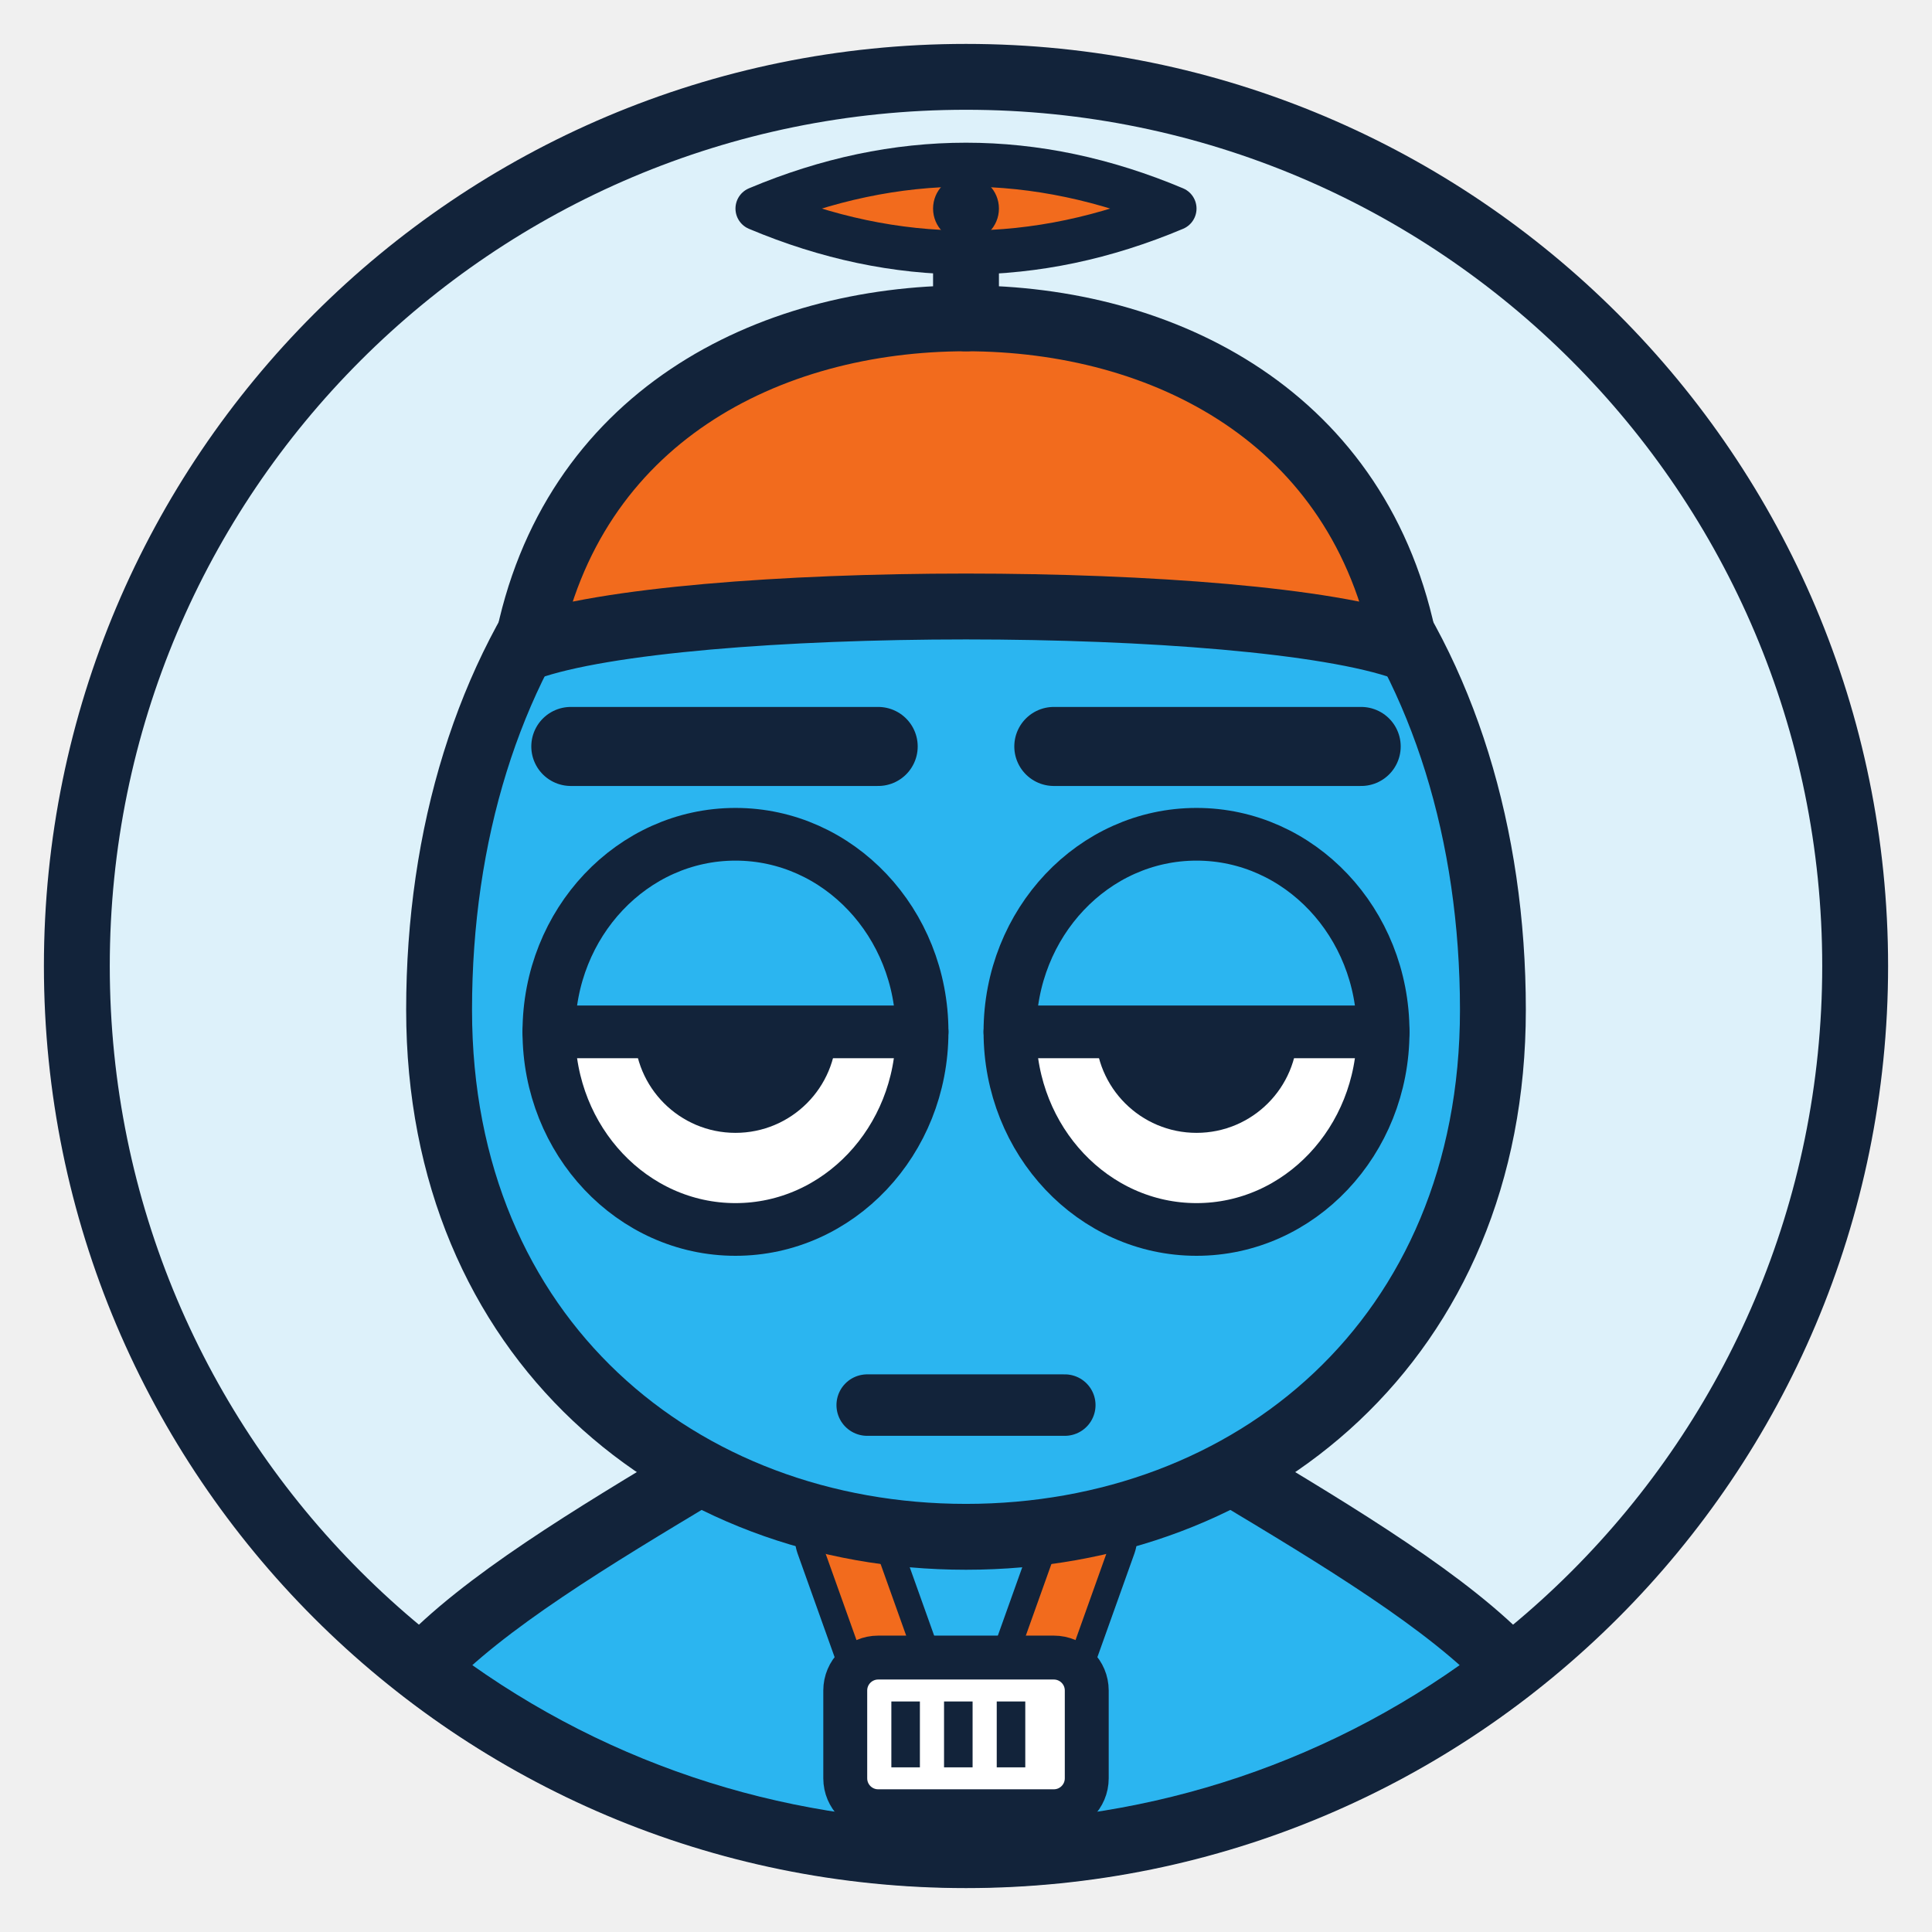
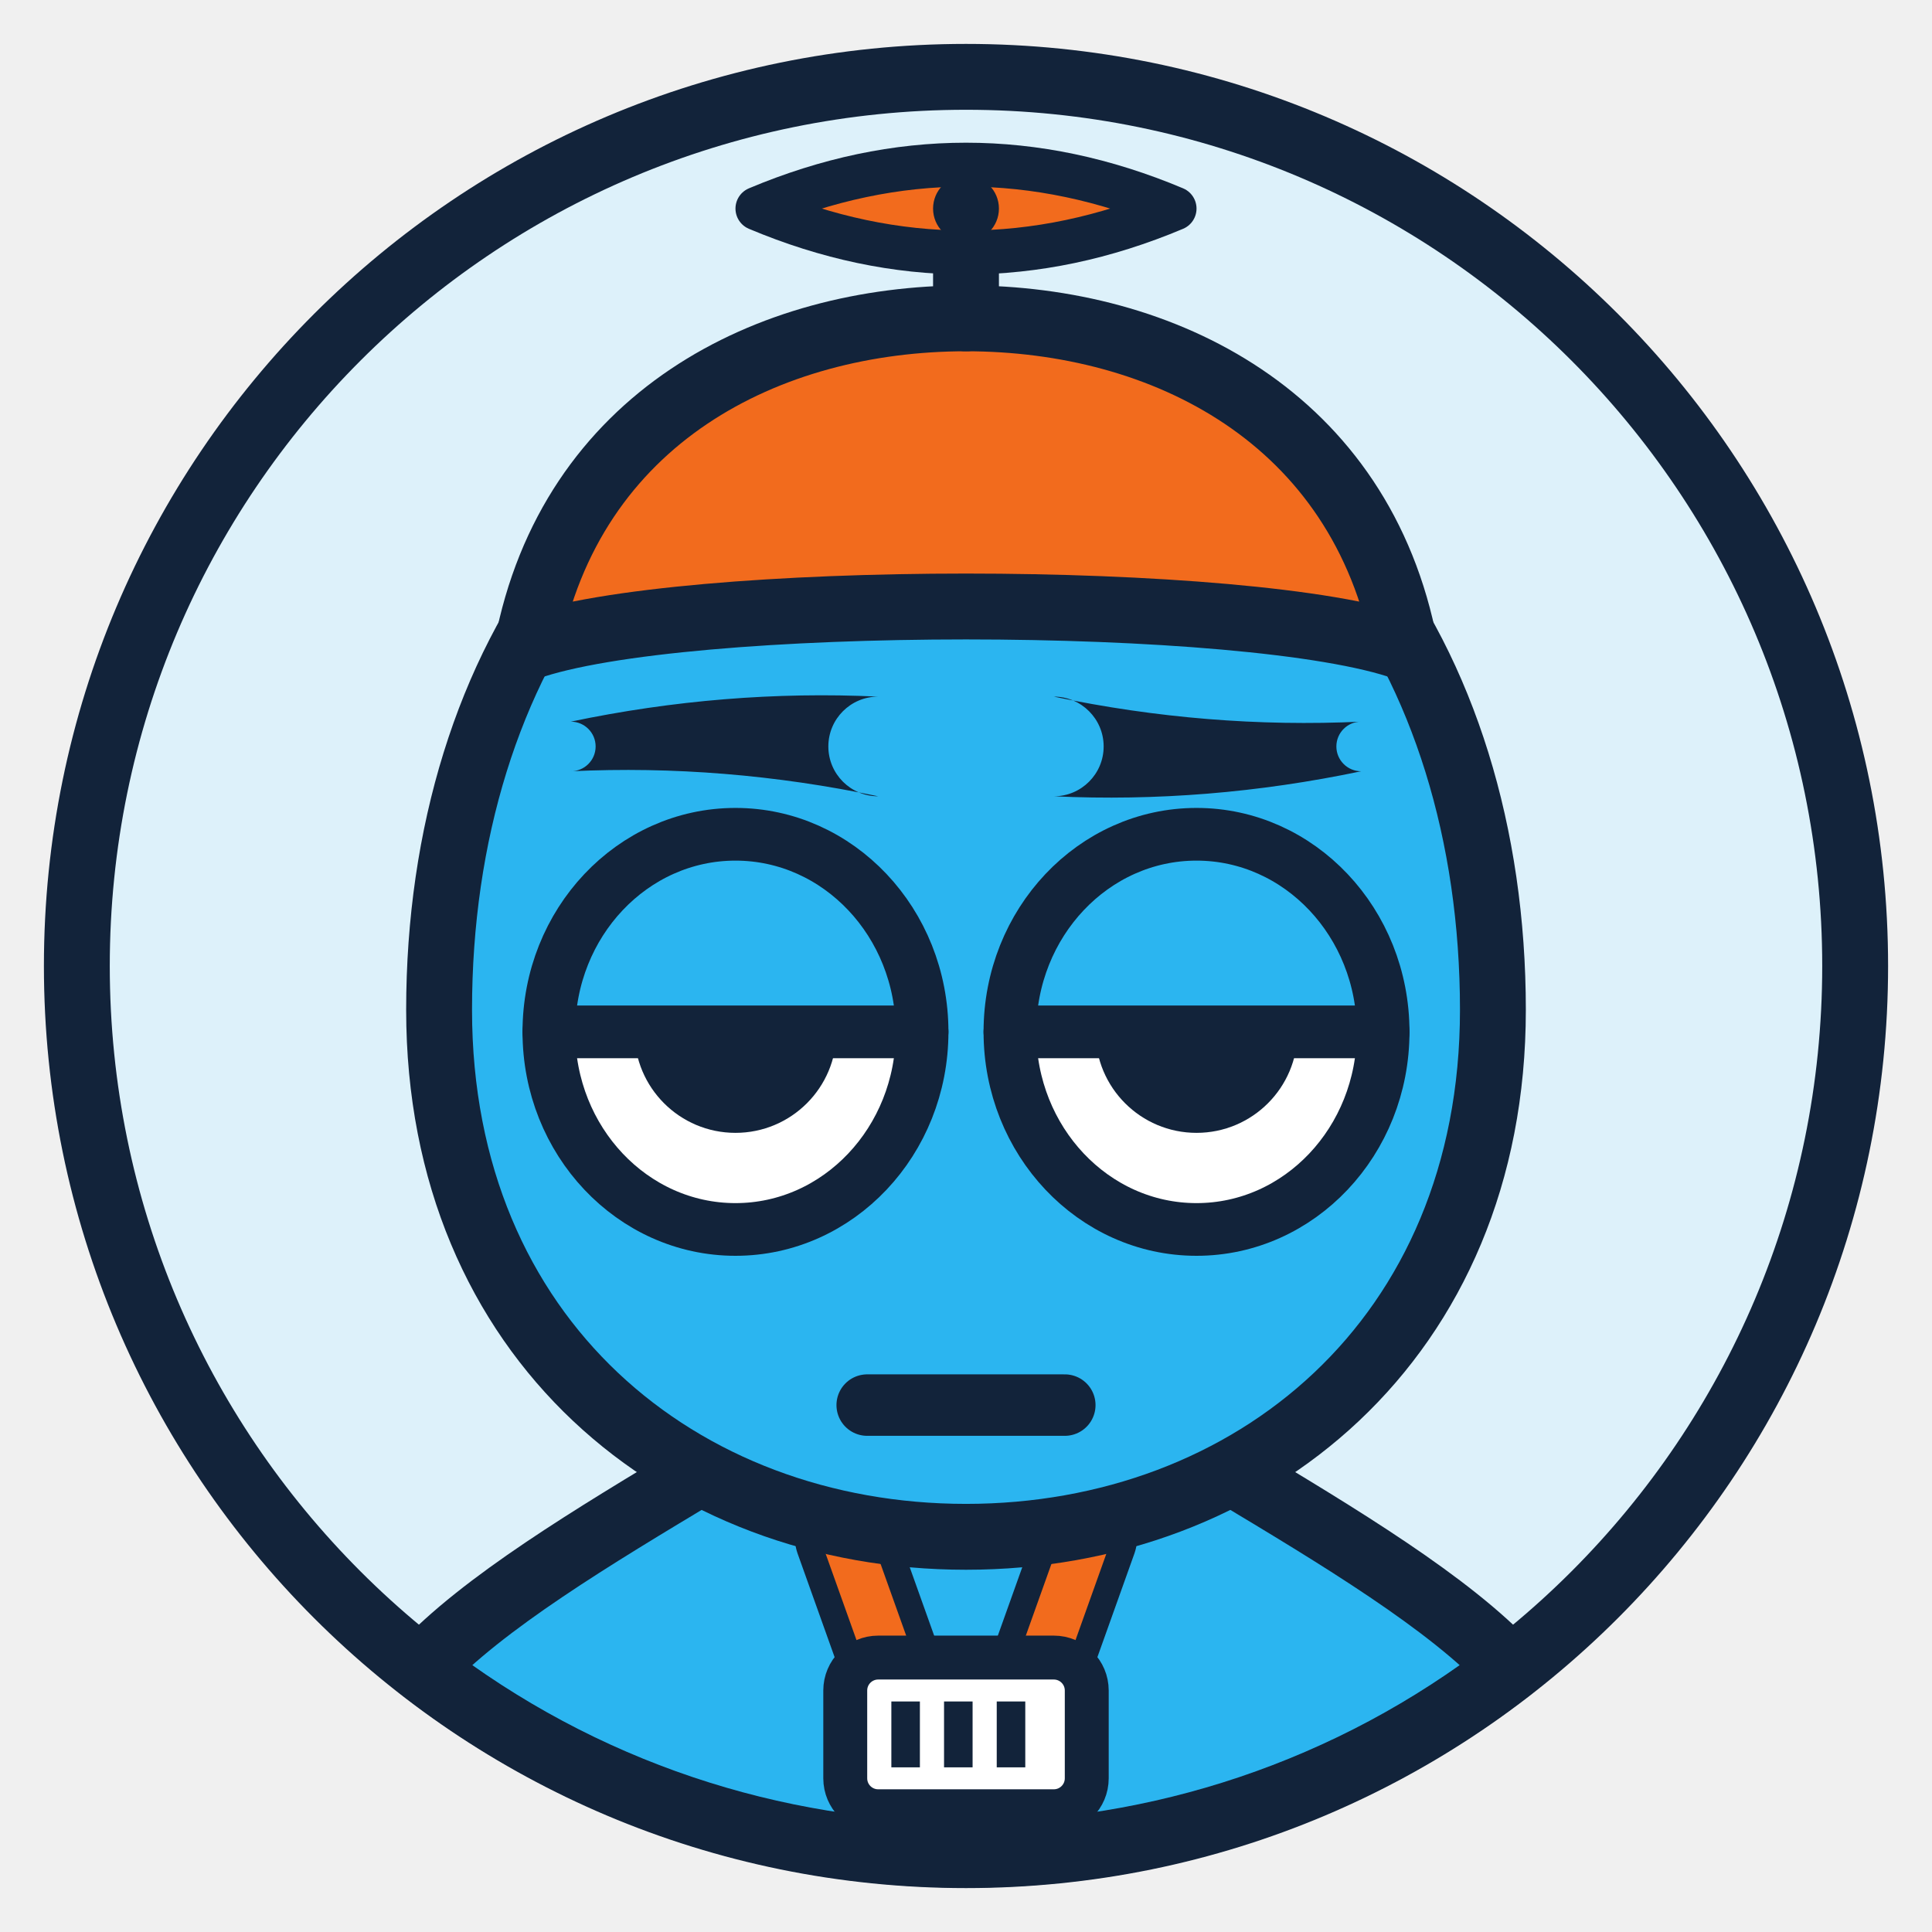
<svg xmlns="http://www.w3.org/2000/svg" viewBox="0 0 88 88" width="88" height="88" color="#12233A" role="img" aria-label="Shin: unknown">
  <circle class="face-disc" cx="44" cy="44" r="40.5" fill="#DDF1FA" />
  <g class="face-body">
    <path d="M32 67 C27 70 22 73 19.2 76 A40.5 40.5 0 0 0 68.8 76 C66 73 61 70 56 67 Z" fill="#2BB5F0" stroke="currentColor" stroke-width="3" stroke-linejoin="round" />
    <path d="M38.5 70 L41 77 M49.5 70 L47 77" stroke="currentColor" stroke-width="4.6" stroke-linecap="round" fill="none" />
    <path d="M38.5 70 L41 77 M49.5 70 L47 77" stroke="#F26B1D" stroke-width="2.2" stroke-linecap="round" fill="none" />
    <rect x="38.5" y="75.5" width="11" height="7" rx="1.5" fill="#FFFFFF" stroke="currentColor" stroke-width="2" />
    <path d="M40.6 77.5 h1.3 v3 h-1.3 Z M43 77.5 h1.3 v3 h-1.3 Z M45.4 77.5 h1.3 v3 h-1.3 Z" fill="#12233A" />
  </g>
  <g class="face-head">
    <path class="face-skull" d="M44 17 C59 17 68 30 68 46 C68 61 57 70 44 70 C31 70 20 61 20 46 C20 30 29 17 44 17 Z" fill="#2BB5F0" stroke="currentColor" stroke-width="3" />
    <g class="face-hat">
      <path d="M24 29.5 C26 19 35 14.5 44 14.5 C53 14.5 62 19 64 29.5 C57 27 31 27 24 29.5 Z" fill="#F26B1D" stroke="currentColor" stroke-width="3" stroke-linejoin="round" />
      <path d="M44 14.5 L44 10.5" stroke="currentColor" stroke-width="3" stroke-linecap="round" />
      <g>
        <path d="M34.5 9.5 Q44 5.5 53.5 9.5 Q44 13.5 34.5 9.5 Z" fill="#F26B1D" stroke="currentColor" stroke-width="2" stroke-linejoin="round" />
        <circle cx="44" cy="9.5" r="1.5" fill="#12233A" />
      </g>
    </g>
    <g class="face-brows">
-       <path d="M26 34 L40 34 M48 34 L62 34" stroke="currentColor" stroke-width="3.6" stroke-linecap="round" fill="none" />
+       <path d="M40.00 31.73 Q33.00 31.40 26.00 32.87 A1.13 1.13 0 0 1 26.00 35.13 Q33.00 34.80 40.00 36.27 A2.27 2.27 0 0 1 40.00 31.73 Z M48.00 36.27 Q55.00 36.60 62.00 35.13 A1.13 1.13 0 0 1 62.00 32.87 Q55.00 33.20 48.00 31.73 A2.27 2.27 0 0 1 48.00 36.27 Z" fill="currentColor" />
    </g>
    <g class="face-eyes">
      <ellipse cx="33.5" cy="47" rx="8.5" ry="9" fill="#FFFFFF" />
      <circle cx="33.5" cy="47" r="4.6" fill="#12233A" />
      <path d="M25.00 47.00 A8.5 9 0 0 1 42.00 47.00 Z" fill="#2BB5F0" />
      <path d="M25.00 47.00 L42.00 47.00" stroke="currentColor" stroke-width="2.4" stroke-linecap="round" fill="none" />
      <ellipse cx="33.5" cy="47" rx="8.5" ry="9" fill="none" stroke="currentColor" stroke-width="2.4" />
      <ellipse cx="54.5" cy="47" rx="8.5" ry="9" fill="#FFFFFF" />
      <circle cx="54.5" cy="47" r="4.6" fill="#12233A" />
      <path d="M46.00 47.00 A8.5 9 0 0 1 63.00 47.00 Z" fill="#2BB5F0" />
      <path d="M46.00 47.00 L63.00 47.00" stroke="currentColor" stroke-width="2.4" stroke-linecap="round" fill="none" />
      <ellipse cx="54.5" cy="47" rx="8.5" ry="9" fill="none" stroke="currentColor" stroke-width="2.4" />
    </g>
    <g class="face-mouth">
      <path d="M39.5 64 L48.5 64" stroke="currentColor" stroke-width="2.8" stroke-linecap="round" fill="none" />
    </g>
  </g>
  <g class="face-extras" />
  <circle class="face-ring" cx="44" cy="44" r="40.5" fill="none" stroke="currentColor" stroke-width="3" />
</svg>
